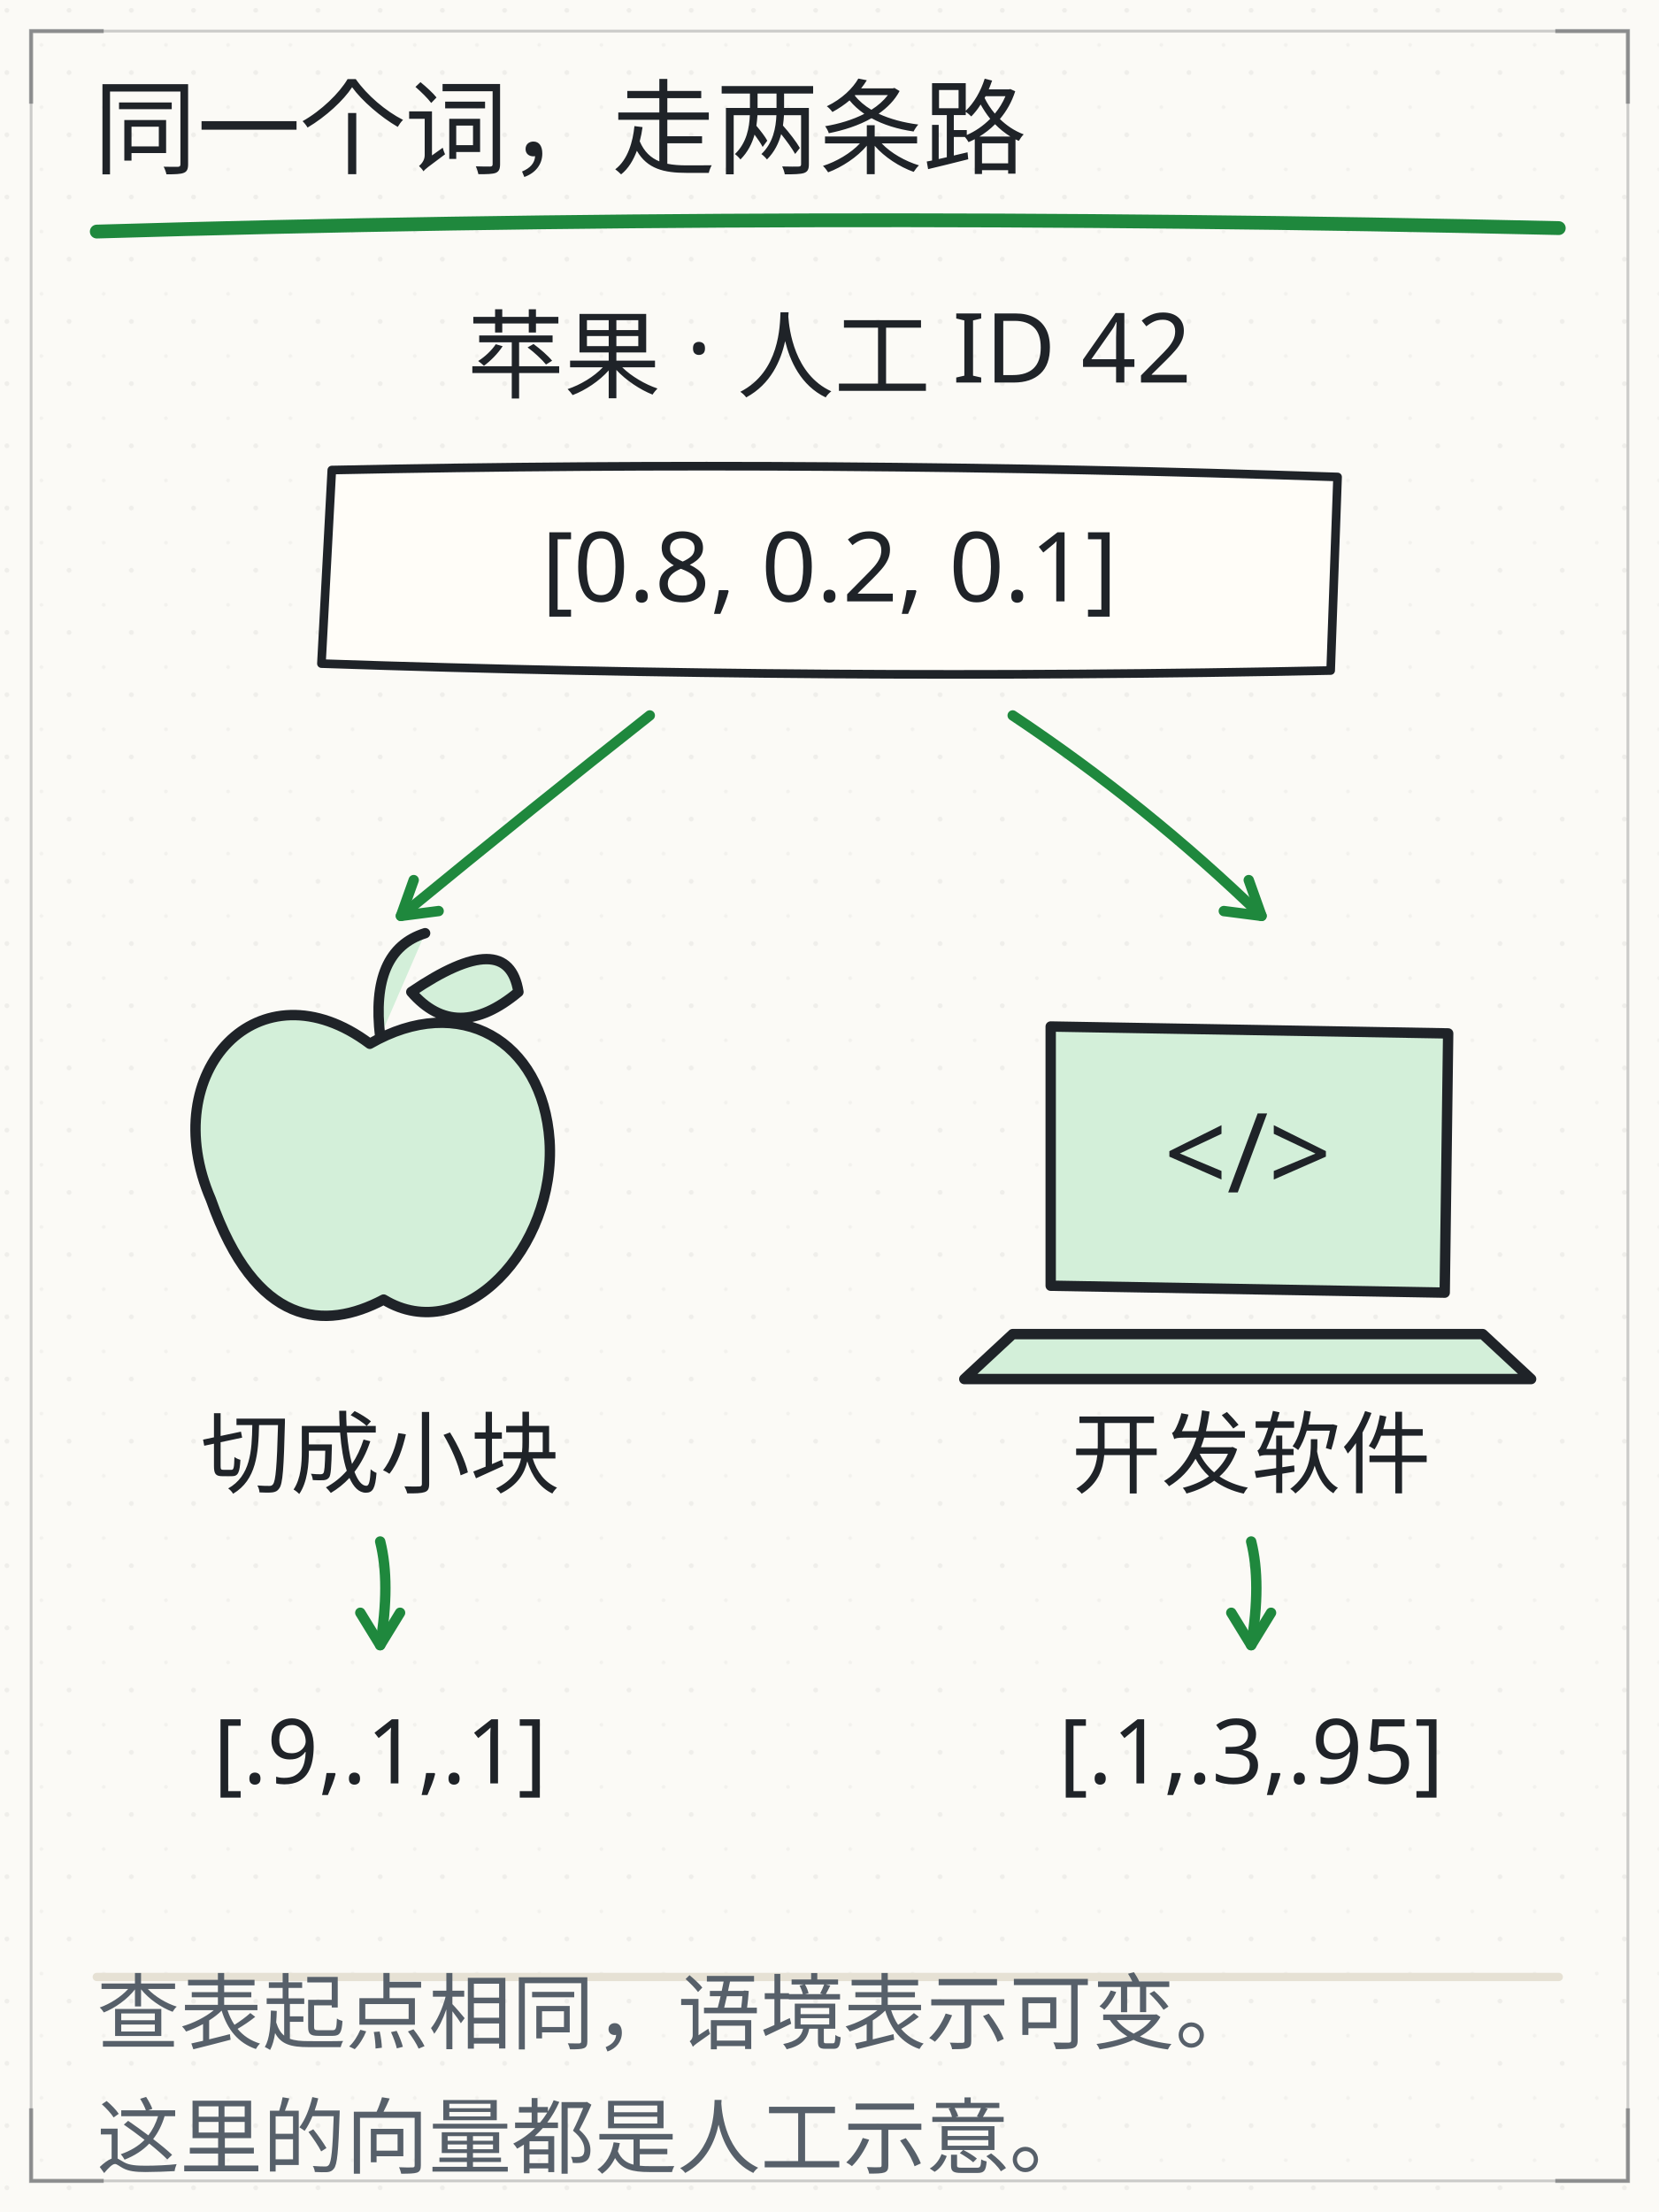
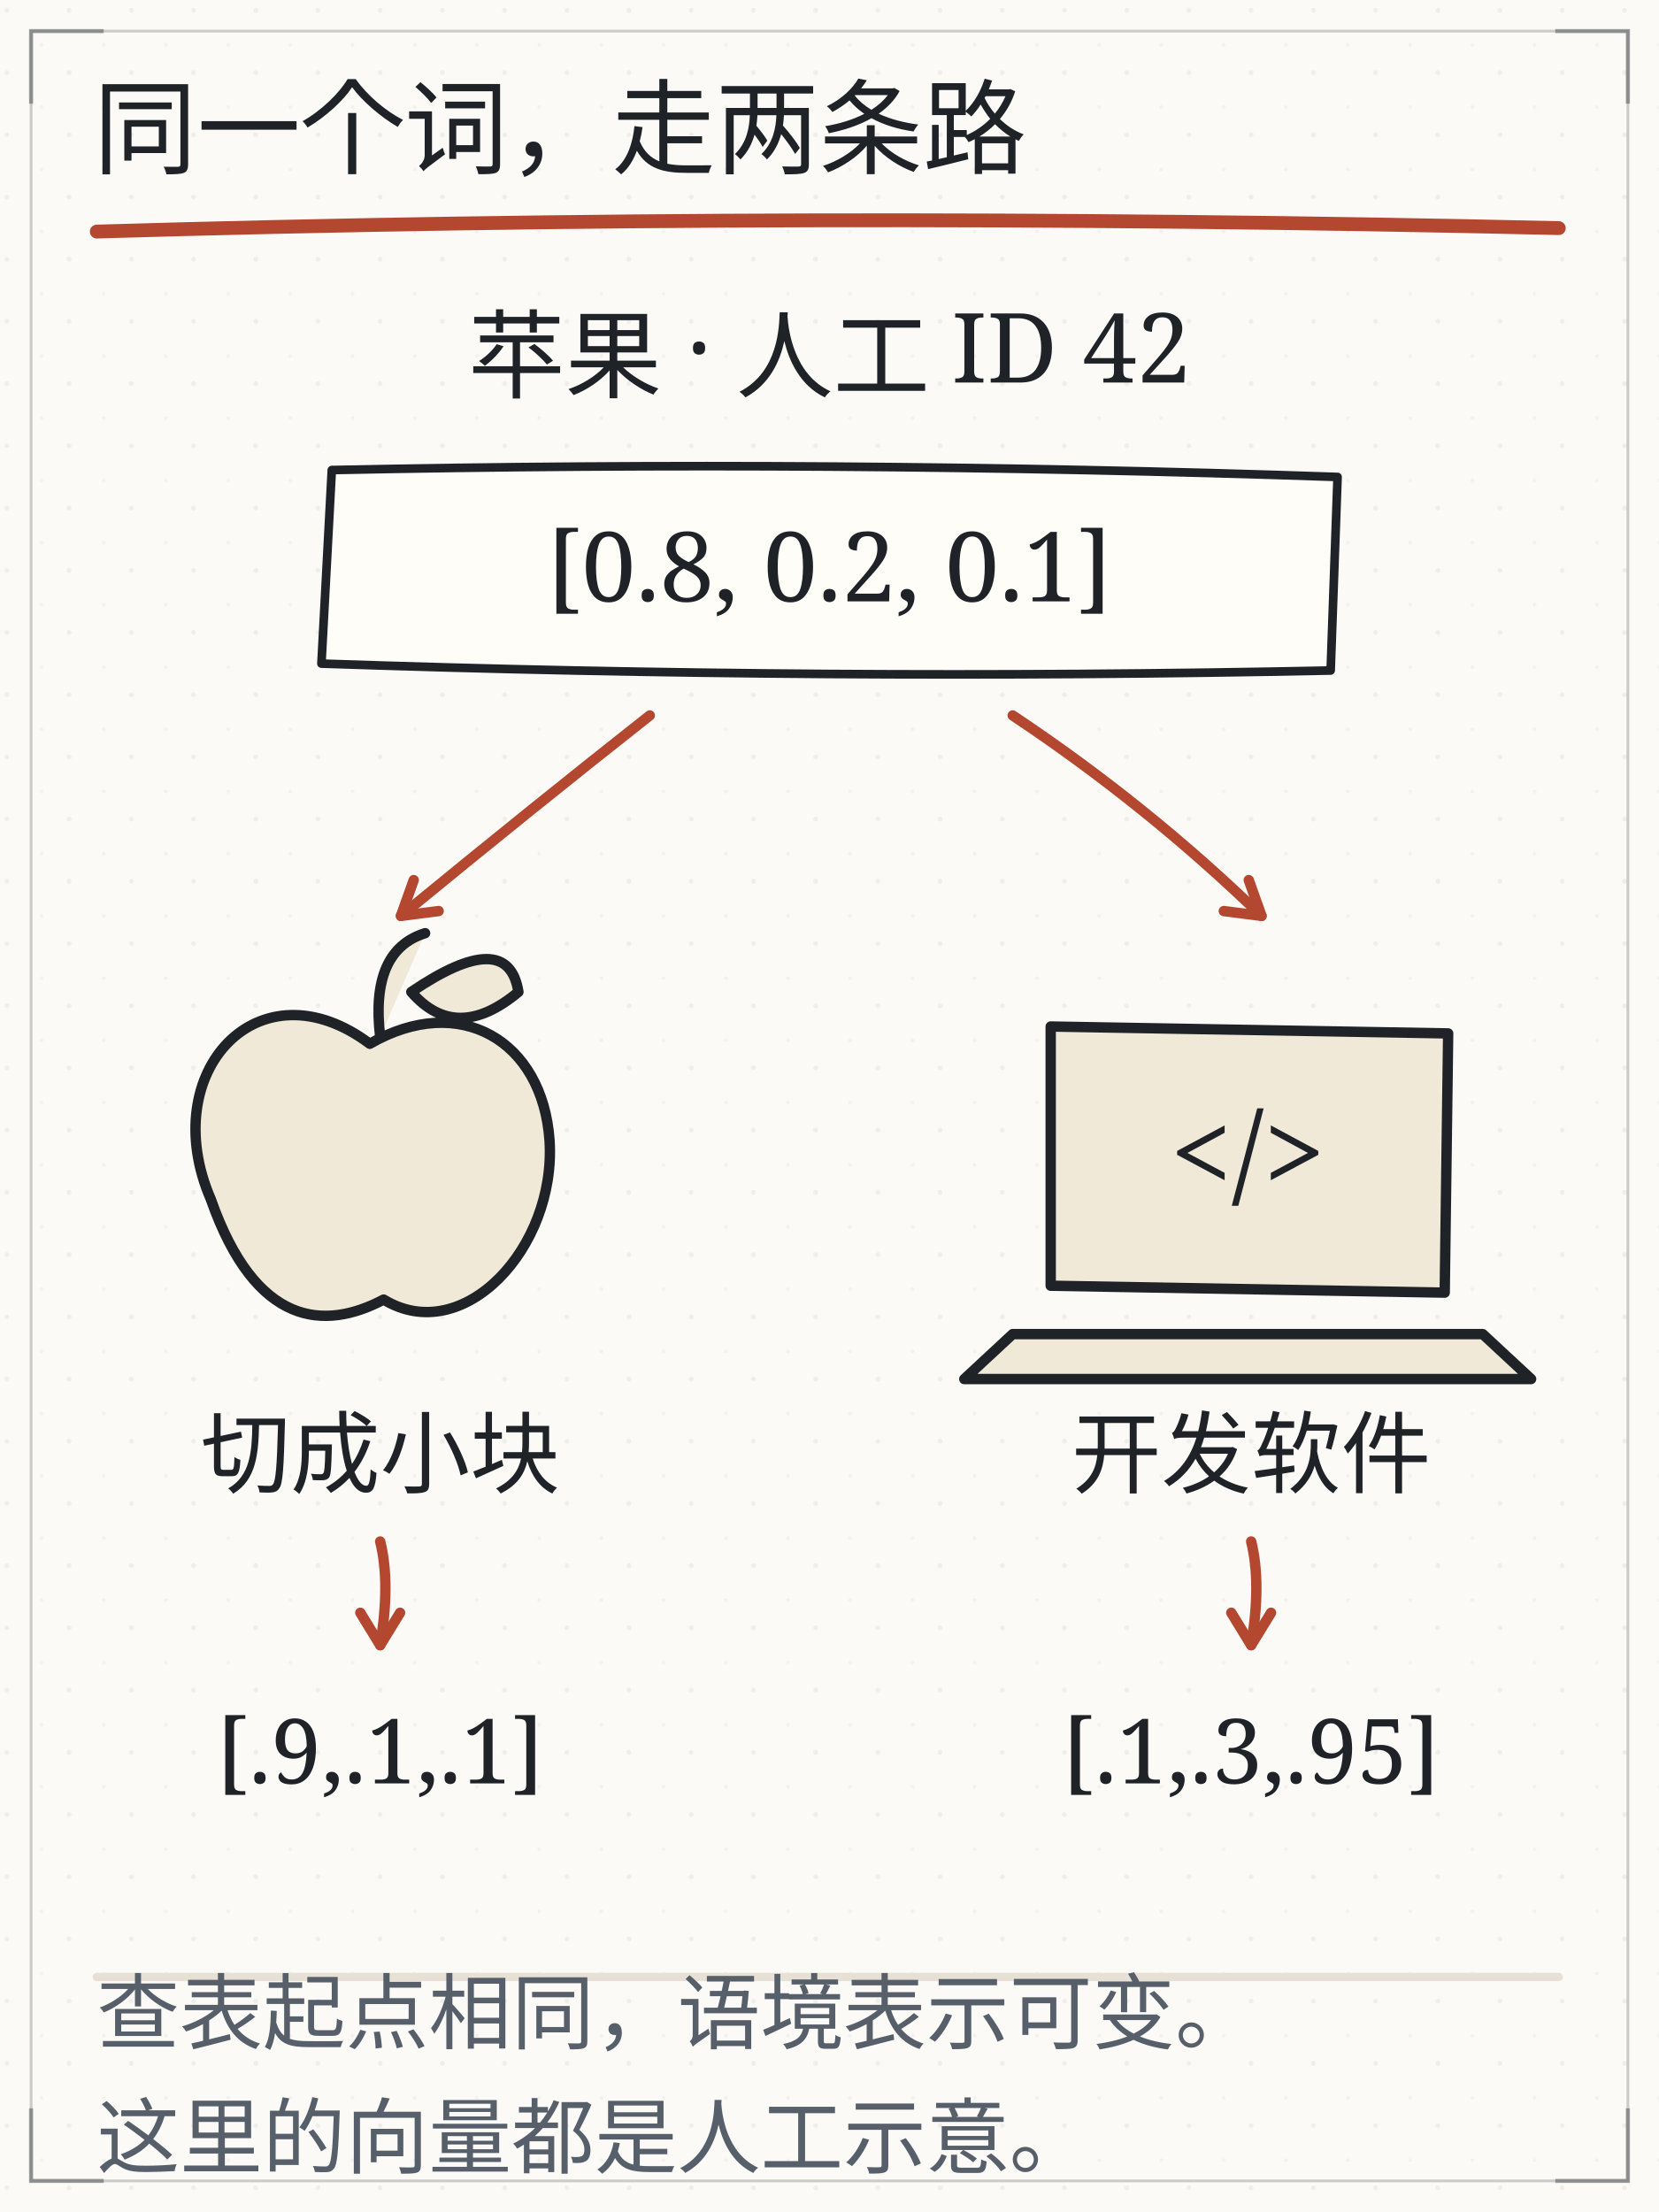
<svg xmlns="http://www.w3.org/2000/svg" width="480" height="640" viewBox="0 0 480 640" role="img" aria-labelledby="title desc">
  <defs>
    <pattern id="figure-grain" width="18" height="18" patternUnits="userSpaceOnUse">
      <circle cx="2" cy="3" r=".7" fill="#1f2328" opacity=".16" />
      <circle cx="12" cy="13" r=".55" fill="#1f2328" opacity=".11" />
    </pattern>
  </defs>
  <rect width="480" height="640" fill="#fbfaf6" />
  <rect width="480" height="640" fill="url(#figure-grain)" opacity=".34" />
  <rect x="9" y="9" width="462" height="622" fill="none" stroke="#1f2328" stroke-width=".8" opacity=".22" />
  <path d="M9 30 V9 H30 M450 9 H471 V30 M9 610 V631 H30 M450 631 H471 V610" fill="none" stroke="#1f2328" stroke-width="1.2" opacity=".38" />
-   <g font-family="Microsoft YaHei,Noto Sans SC,sans-serif">
+   <g font-family="'Noto Serif SC','Source Han Serif SC','Songti SC','SimSun',serif">
    <text x="27" y="48" font-size="30" fill="#1f2328" text-anchor="start">同一个词，走两条路</text>
-     <path d="M28 67 Q232 61 451 66" stroke="#1f883d" stroke-width="4" fill="none" stroke-linecap="round" stroke-linejoin="round" />
+     <path d="M28 67 Q232 61 451 66" stroke="#B4472F" stroke-width="4" fill="none" stroke-linecap="round" stroke-linejoin="round" />
    <text x="240" y="113" font-size="28" fill="#1f2328" text-anchor="middle">苹果 · 人工 ID 42</text>
    <path d="M96 136 Q240 133 387 138 L385 194 Q240 197 93 192Z" stroke="#1f2328" stroke-width="2.5" fill="#fffdf8" stroke-linecap="round" stroke-linejoin="round" />
    <text x="240" y="174" font-size="28" fill="#1f2328" text-anchor="middle">[0.8, 0.2, 0.1]</text>
-     <path d="M188 207 Q155 233 116 265" stroke="#1f883d" stroke-width="3" fill="none" stroke-linecap="round" stroke-linejoin="round" />
-     <path d="M119.696 254.64 L116 265 L126.91 263.595" stroke="#1f883d" stroke-width="3" fill="none" stroke-linecap="round" stroke-linejoin="round" />
-     <path d="M293 207 Q332 233 365 265" stroke="#1f883d" stroke-width="3" fill="none" stroke-linecap="round" stroke-linejoin="round" />
-     <path d="M354.09 263.595 L365 265 L361.304 254.64" stroke="#1f883d" stroke-width="3" fill="none" stroke-linecap="round" stroke-linejoin="round" />
-     <path d="M107 302 C75 278 45 310 61 347 C74 384 94 385 111 376 C134 390 161 361 159 330 C157 301 133 287 107 302Z M110 300 Q107 275 123 270 M119 287 Q147 268 150 287 Q132 302 119 287" stroke="#1f2328" stroke-width="3" fill="#d3efd9" stroke-linecap="round" stroke-linejoin="round" />
-     <path d="M304 297 L419 299 L418 374 L304 372Z M293 386 L429 386 L443 399 L279 399Z" stroke="#1f2328" stroke-width="3" fill="#d3efd9" stroke-linecap="round" stroke-linejoin="round" />
+     <path d="M188 207 Q155 233 116 265" stroke="#B4472F" stroke-width="3" fill="none" stroke-linecap="round" stroke-linejoin="round" />
+     <path d="M119.696 254.64 L116 265 L126.91 263.595" stroke="#B4472F" stroke-width="3" fill="none" stroke-linecap="round" stroke-linejoin="round" />
+     <path d="M293 207 Q332 233 365 265" stroke="#B4472F" stroke-width="3" fill="none" stroke-linecap="round" stroke-linejoin="round" />
+     <path d="M354.09 263.595 L365 265 L361.304 254.64" stroke="#B4472F" stroke-width="3" fill="none" stroke-linecap="round" stroke-linejoin="round" />
+     <path d="M107 302 C75 278 45 310 61 347 C74 384 94 385 111 376 C134 390 161 361 159 330 C157 301 133 287 107 302Z M110 300 Q107 275 123 270 M119 287 Q147 268 150 287 Q132 302 119 287" stroke="#1f2328" stroke-width="3" fill="#f0e9d8" stroke-linecap="round" stroke-linejoin="round" />
+     <path d="M304 297 L419 299 L418 374 L304 372Z M293 386 L429 386 L443 399 L279 399Z" stroke="#1f2328" stroke-width="3" fill="#f0e9d8" stroke-linecap="round" stroke-linejoin="round" />
    <text x="361" y="345" font-size="32" fill="#1f2328" text-anchor="middle">&lt;/&gt;</text>
    <text x="110" y="430" font-size="26" fill="#1f2328" text-anchor="middle">切成小块</text>
    <text x="362" y="430" font-size="26" fill="#1f2328" text-anchor="middle">开发软件</text>
-     <path d="M110 446 Q113 458 110 476" stroke="#1f883d" stroke-width="3" fill="none" stroke-linecap="round" stroke-linejoin="round" />
-     <path d="M104.25 466.622 L110 476 L115.75 466.622" stroke="#1f883d" stroke-width="3" fill="none" stroke-linecap="round" stroke-linejoin="round" />
-     <path d="M362 446 Q365 458 362 476" stroke="#1f883d" stroke-width="3" fill="none" stroke-linecap="round" stroke-linejoin="round" />
-     <path d="M356.25 466.622 L362 476 L367.75 466.622" stroke="#1f883d" stroke-width="3" fill="none" stroke-linecap="round" stroke-linejoin="round" />
+     <path d="M110 446 Q113 458 110 476" stroke="#B4472F" stroke-width="3" fill="none" stroke-linecap="round" stroke-linejoin="round" />
+     <path d="M104.25 466.622 L110 476 L115.75 466.622" stroke="#B4472F" stroke-width="3" fill="none" stroke-linecap="round" stroke-linejoin="round" />
+     <path d="M362 446 Q365 458 362 476" stroke="#B4472F" stroke-width="3" fill="none" stroke-linecap="round" stroke-linejoin="round" />
+     <path d="M356.25 466.622 L362 476 L367.75 466.622" stroke="#B4472F" stroke-width="3" fill="none" stroke-linecap="round" stroke-linejoin="round" />
    <text x="110" y="516" font-size="26" fill="#1f2328" text-anchor="middle">[.9,.1,.1]</text>
    <text x="362" y="516" font-size="26" fill="#1f2328" text-anchor="middle">[.1,.3,.95]</text>
    <path d="M28 572 L451 572" stroke="#e6e1d4" stroke-width="2.4" fill="none" stroke-linecap="round" stroke-linejoin="round" />
    <text x="28" y="591" font-size="24" fill="#57606a" text-anchor="start">查表起点相同，语境表示可变。</text>
    <text x="28" y="627" font-size="24" fill="#57606a" text-anchor="start">这里的向量都是人工示意。</text>
  </g>
</svg>
